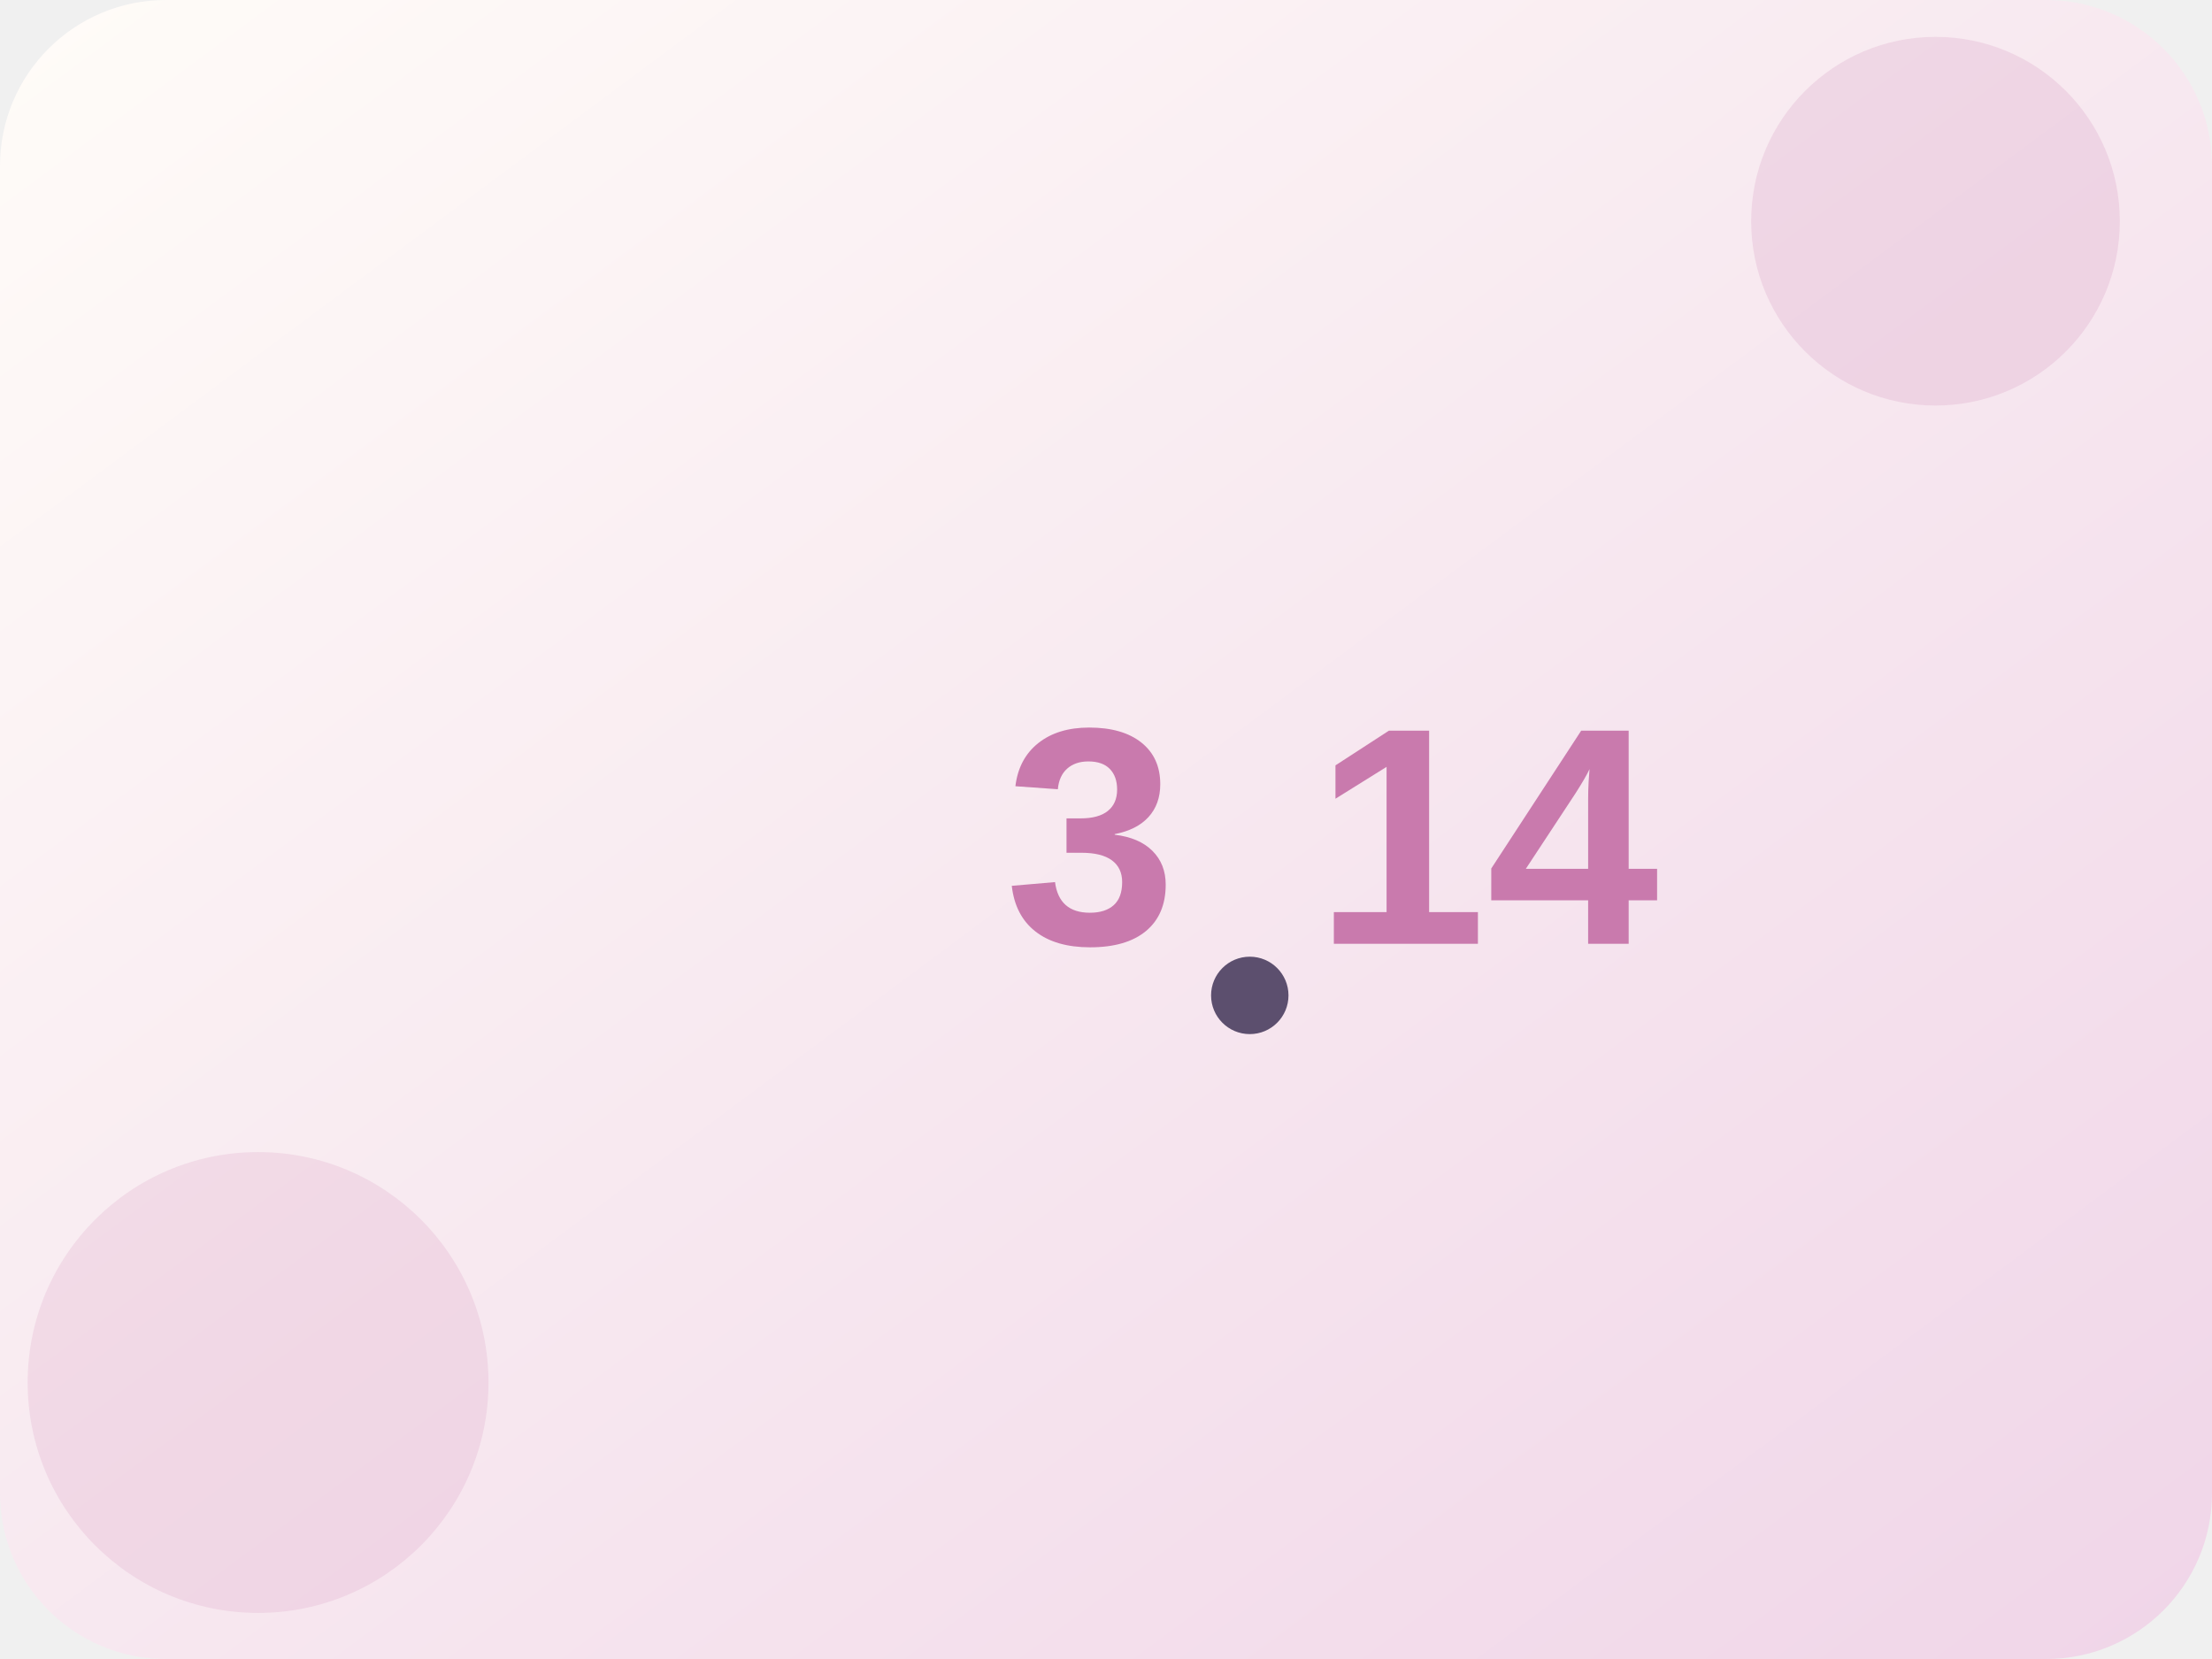
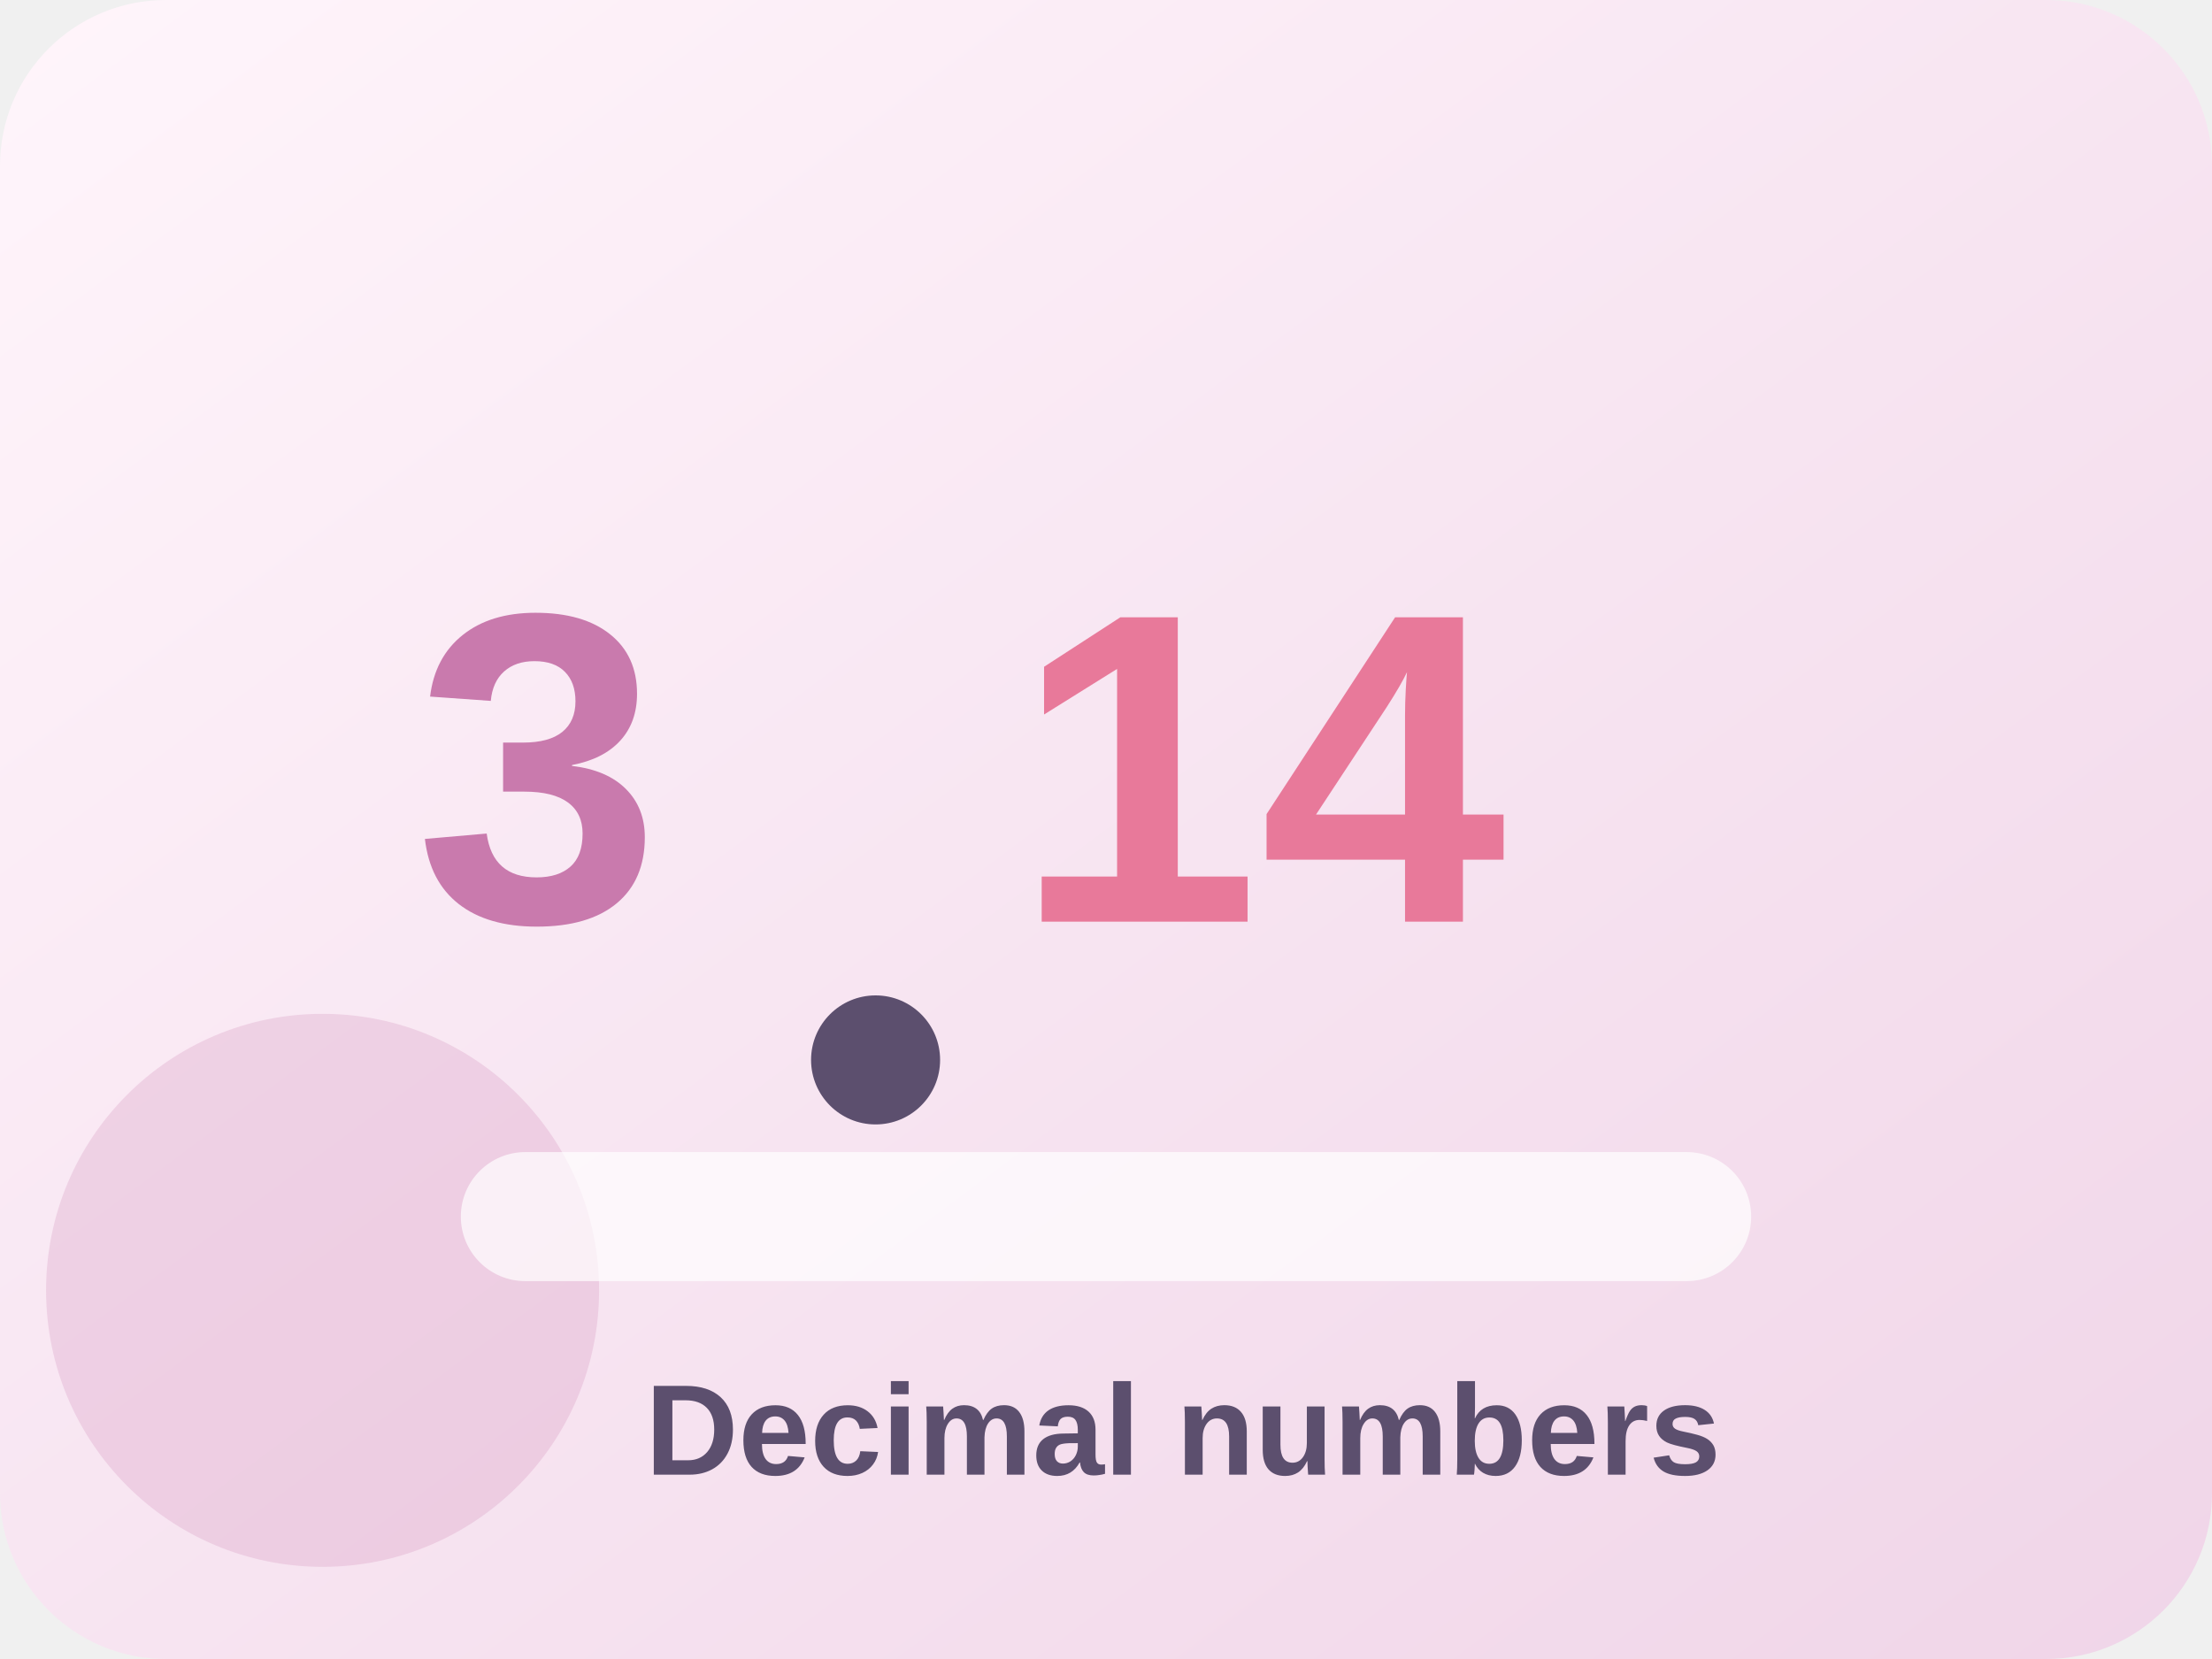
- <svg xmlns="http://www.w3.org/2000/svg" width="480" height="360" viewBox="0 0 480 360" role="img">
+ <svg xmlns="http://www.w3.org/2000/svg" width="480" height="360" viewBox="0 0 480 360" fill="none">
  <defs>
-     <linearGradient id="gintro_decimals" x1="0" y1="0" x2="1" y2="1">
-       <stop offset="0%" stop-color="#FFFCF8" />
+     <linearGradient id="g_introdecimals" x1="0" y1="0" x2="1" y2="1">
+       <stop offset="0%" stop-color="#FFF5FB" />
      <stop offset="100%" stop-color="#F0D5E8" />
    </linearGradient>
  </defs>
-   <rect width="480" height="360" rx="36" fill="url(#gintro_decimals)" />
-   <circle cx="420" cy="48" r="40" fill="#C97AAD" opacity="0.18" />
-   <circle cx="56" cy="300" r="50" fill="#C97AAD" opacity="0.16" />
-   <g transform="translate(176,90) scale(1.4)">
-     <text x="30" y="82" font-size="48" font-family="Segoe UI, Arial" font-weight="700" fill="#C97AAD">3</text>
-     <circle cx="68" cy="90" r="6" fill="#5C4F6E" />
-     <text x="78" y="82" font-size="48" font-family="Segoe UI, Arial" font-weight="700" fill="#C97AAD">14</text>
-   </g>
+   <rect width="480" height="360" rx="36" fill="url(#g_introdecimals)" />
+   <circle cx="70" cy="280" r="60" fill="#C97AAD" opacity="0.22" />
+   <text x="90" y="200" font-family="Nunito, Arial, sans-serif" font-size="96" font-weight="800" fill="#C97AAD">3</text>
+   <circle cx="190" cy="230" r="14" fill="#5C4F6E" />
+   <text x="220" y="200" font-family="Nunito, Arial, sans-serif" font-size="96" font-weight="800" fill="#E8799A">14</text>
+   <rect x="100" y="250" width="280" height="28" rx="14" fill="#fff" opacity="0.7" />
+   <text x="140" y="320" font-family="Nunito, Arial, sans-serif" font-size="28" font-weight="800" fill="#5C4F6E">Decimal numbers</text>
</svg>
